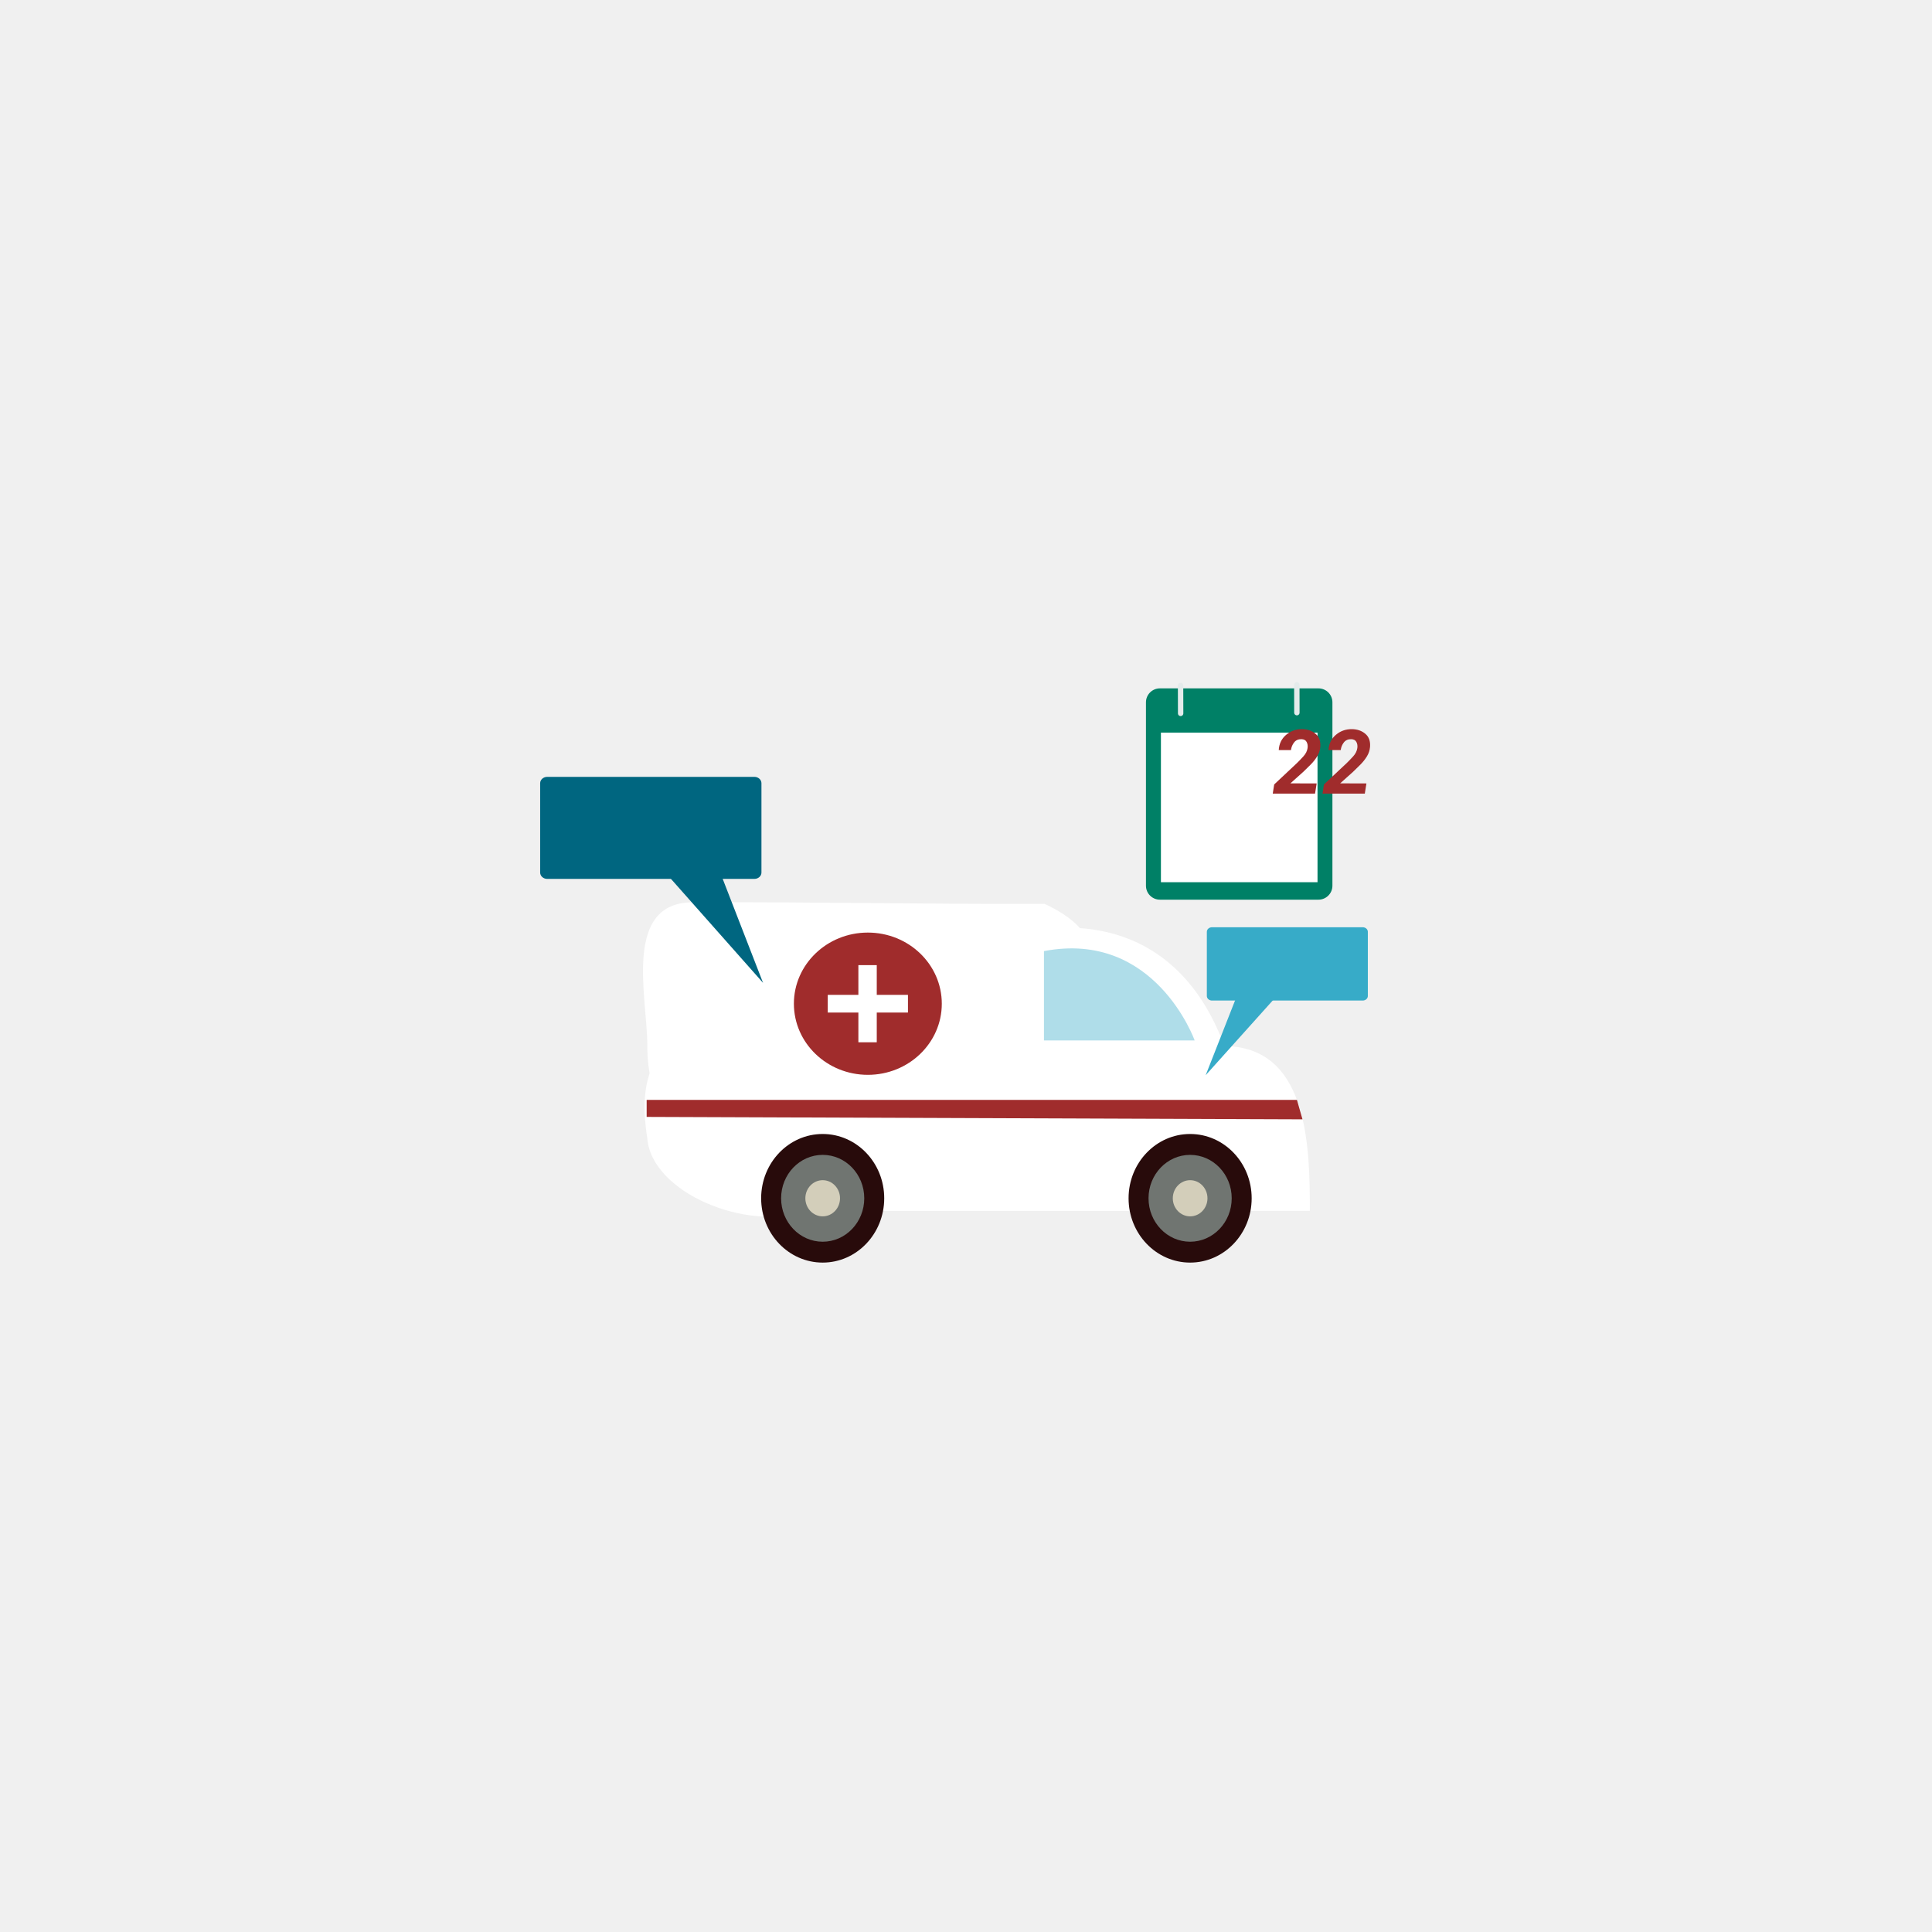
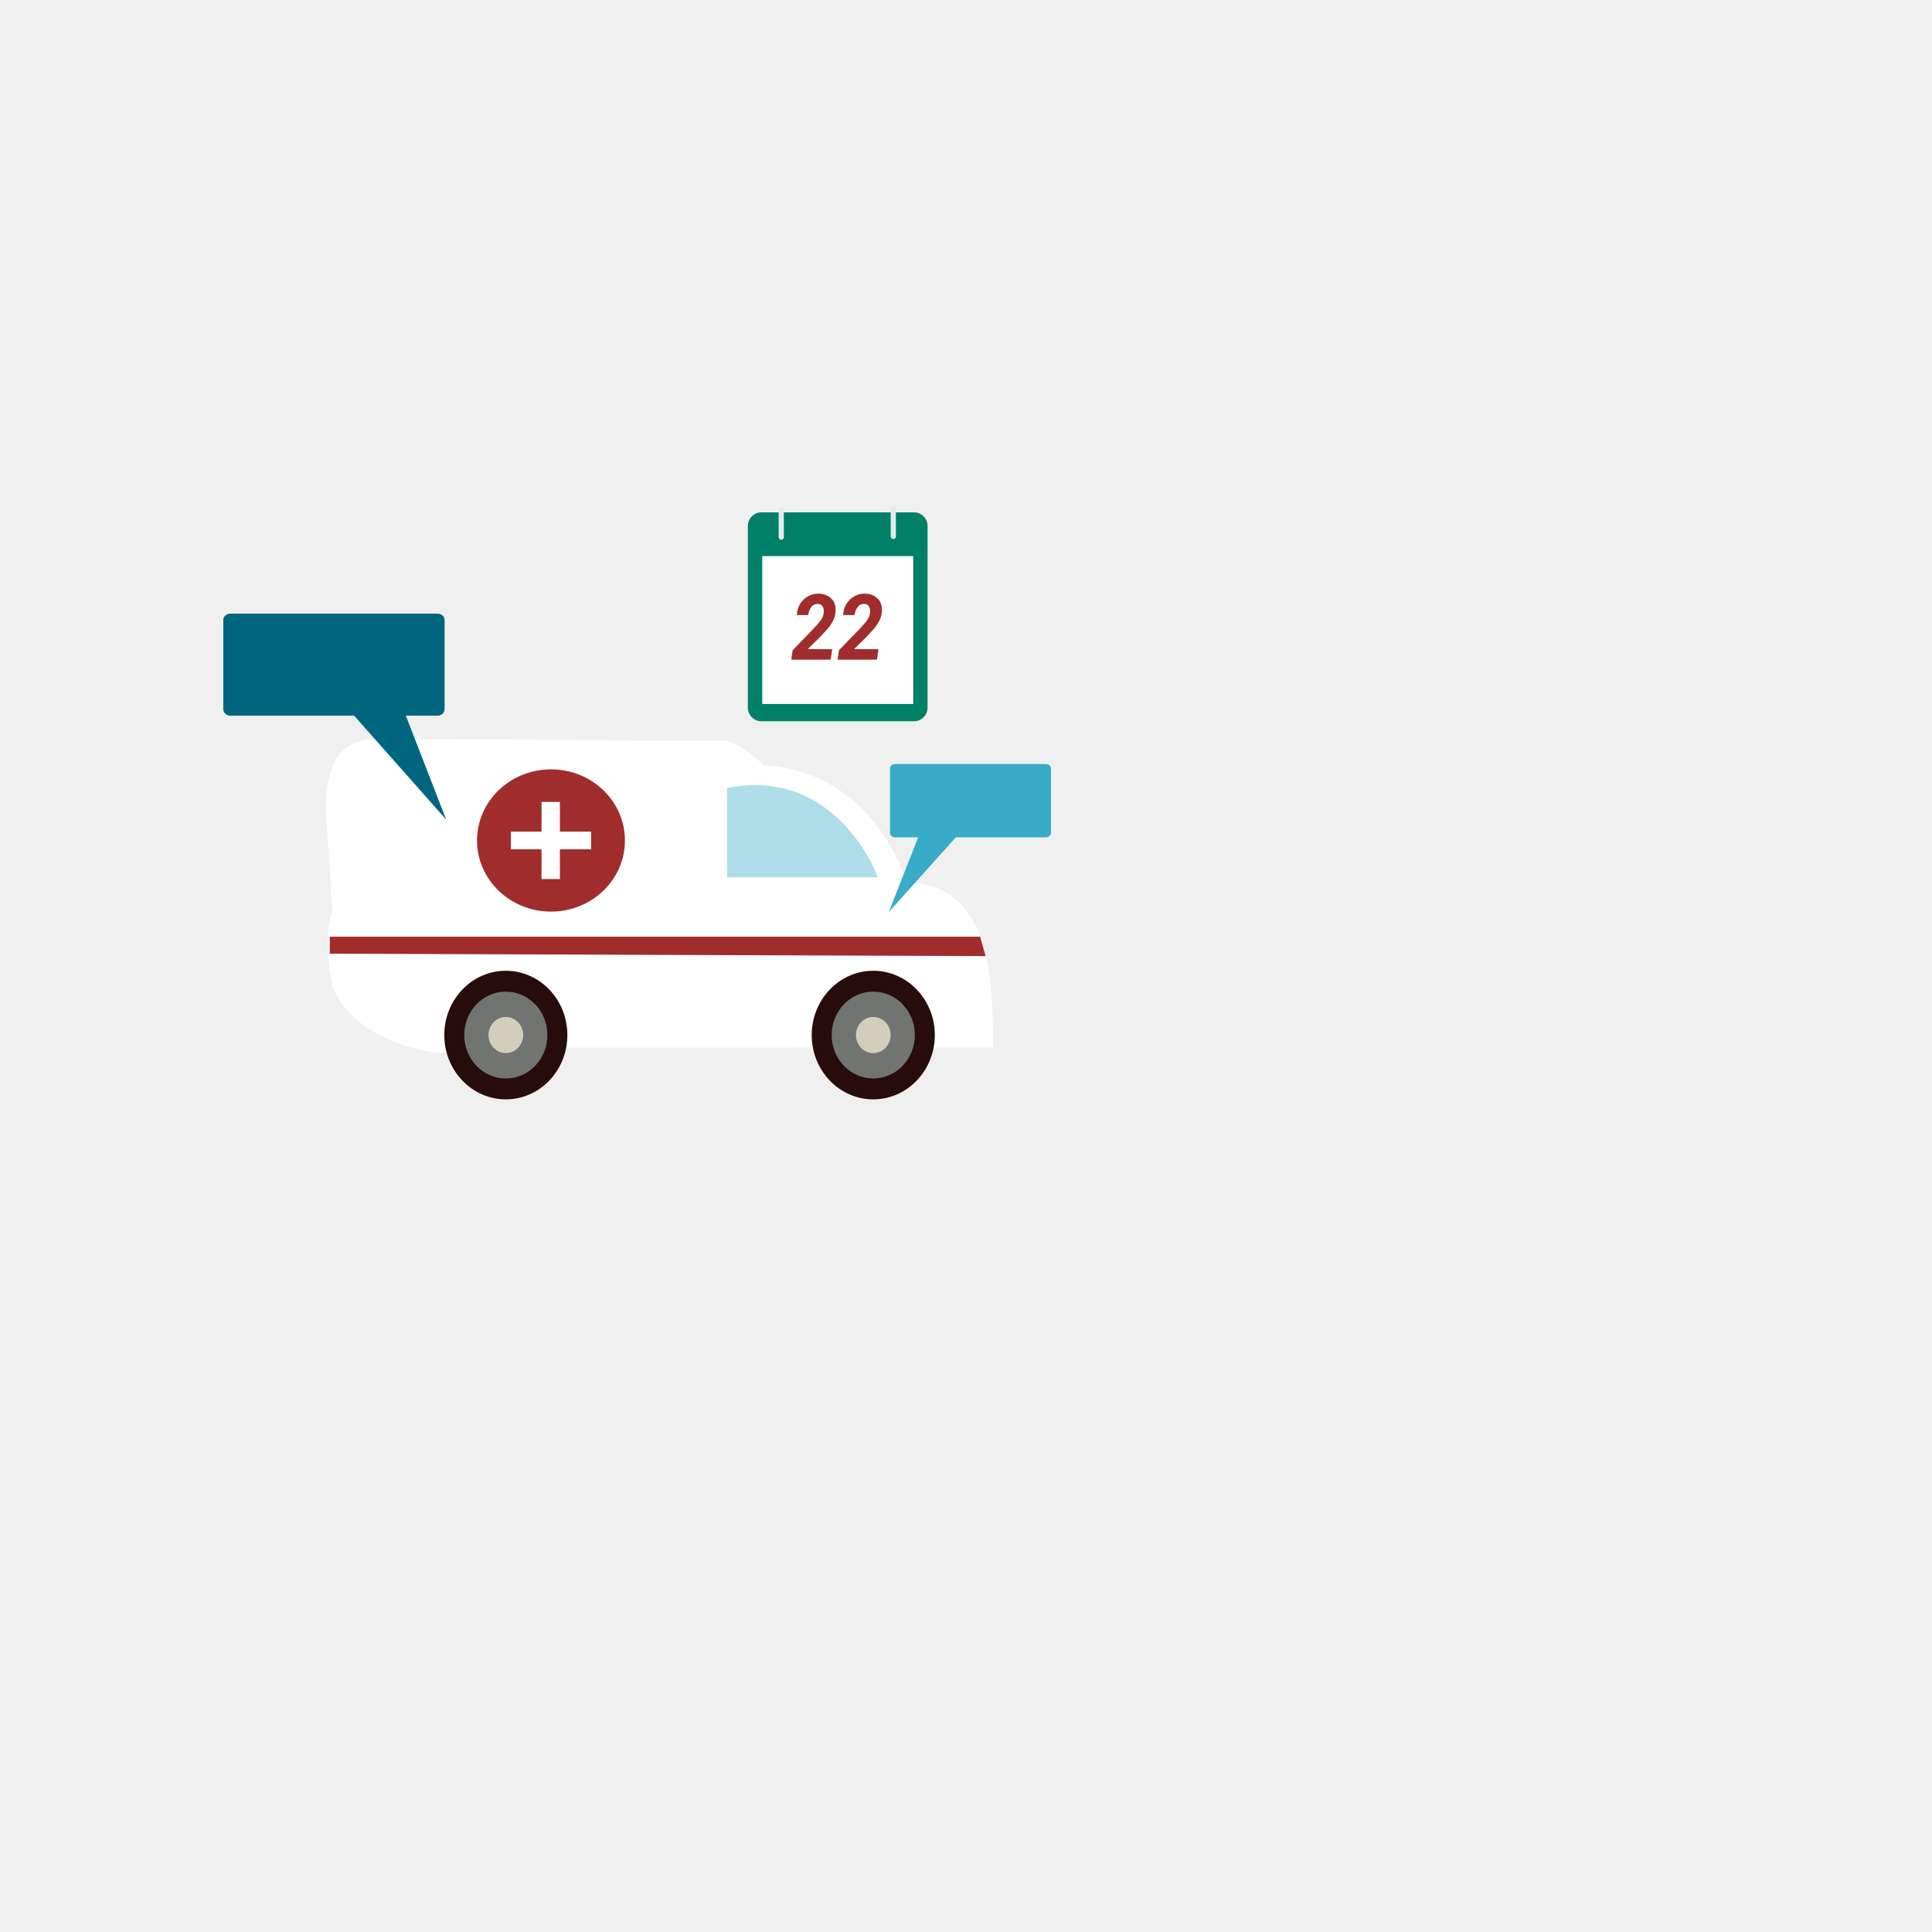
- <svg xmlns="http://www.w3.org/2000/svg" width="1000" height="1000">
-   <path d="M376.428 1503.233l-.08 1.524-1.098-1.103c.174-.1.365-.19.568-.263.205-.063.41-.12.61-.16" fill="#1e1e1e" fill-rule="evenodd" />
-   <path d="M358.795 533.168c-22.835 9.188-28.135 28.673-23.757 55.995 2.254 28.197 51.436 48.517 82.297 37.6 89.05 0 171.597-.033 260.646-.033 0-32.396-.793-82.122-40.74-85.13-113.05.37-165.39-8.873-278.44-8.432z" fill="#fff" />
-   <path d="M358.766 467.036c-36.684-.128-23.728 49.35-23.728 73.61 0 72.775 66.26 4.788 90.624 11.93h120.553c0-30.274 46.003-60.448-5.433-84.707-64.08.163-117.935-1.08-182.016-.84z" fill="#fff" />
-   <path d="M534.032 482.24s71.678-19.3 100.25 60.678h-98.595l-1.655-60.678z" fill="#fff" />
-   <path d="M457.67 620.23c0 18.383-14.266 33.285-31.85 33.285-17.586 0-31.852-14.902-31.852-33.286 0-18.38 14.266-33.277 31.85-33.277 17.586 0 31.852 14.894 31.852 33.27" fill="#280b0b" />
-   <path d="M447.34 620.23c0 12.416-9.632 22.484-21.52 22.484-11.887 0-21.518-10.068-21.518-22.485 0-12.41 9.63-22.47 21.52-22.47 11.886 0 21.517 10.06 21.517 22.47" fill="#707571" />
-   <path d="M434.79 620.23c0 5.162-4.018 9.352-8.97 9.352-4.957 0-8.968-4.19-8.968-9.353 0-5.17 4.01-9.368 8.97-9.368 4.95 0 8.97 4.198 8.97 9.362" fill="#d3ceba" />
-   <path d="M647.86 620.23c0 18.383-14.26 33.285-31.86 33.285-17.583 0-31.85-14.902-31.85-33.286 0-18.38 14.267-33.277 31.85-33.277 17.6 0 31.86 14.894 31.86 33.27" fill="#280b0b" />
-   <path d="M637.53 620.23c0 12.416-9.64 22.484-21.527 22.484-11.88 0-21.527-10.068-21.527-22.485 0-12.41 9.647-22.47 21.527-22.47 11.887 0 21.526 10.06 21.526 22.47" fill="#707571" />
-   <path d="M624.985 620.23c0 5.162-4.012 9.352-8.977 9.352-4.95 0-8.97-4.19-8.97-9.353 0-5.17 4.02-9.368 8.97-9.368 4.965 0 8.977 4.198 8.977 9.362" fill="#d3ceba" />
-   <path d="M540.35 492.297v46.242h78.008S597.97 481.28 540.35 492.29" fill="#afdde9" />
-   <path d="M674.182 579.367l-339.476-1.256v-8.8h336.6zm-263.265-59.85c0 20.33 17.136 36.816 38.28 36.816 21.142 0 38.277-16.484 38.277-36.815 0-20.335-17.135-36.82-38.278-36.82-21.143 0-38.28 16.485-38.28 36.82" fill="#a02c2c" />
-   <path d="M453.81 539.483h-9.516V499.55h9.515v39.933z" fill="#fff" />
-   <path d="M469.957 524.095h-41.52v-9.154h41.52v9.16z" fill="#fff" />
-   <g transform="matrix(1.4 0 0 1.4 -572.5 -225.4)">
-     <rect width="68.937" height="78.122" x="832.604" y="415.498" rx="5.162" fill="#008066" fill-rule="evenodd" />
-     <rect width="57.894" height="55.301" x="838.138" y="431.863" rx="0" fill="#fff" fill-rule="evenodd" />
-     <path d="M845.426 424.75l-.025-10.302m43 10.03l-.022-10.3" fill="#f4d7d7" stroke="#e4ebeb" stroke-width="1.99" stroke-linecap="round" stroke-linejoin="round" />
-     <text style="text-indent:0;text-align:center;line-height:125%;text-transform:none;block-progression:tb;-inkscape-font-specification:Roboto Light" x="897.842" y="454.411" font-size="94.417" font-weight="300" letter-spacing="0" word-spacing="0" text-anchor="middle" color="#000" overflow="visible" font-family="Roboto">
-       <tspan x="897.842" y="454.411" style="-inkscape-font-specification:Roboto Bold Italic" font-size="33.046" font-style="italic" font-weight="bold" fill="#a02c2c">22</tspan>
+ <svg xmlns="http://www.w3.org/2000/svg" height="1000" width="1000">
+   <path d="M376.428 1503.23l-.08 1.525-1.098-1.103c.174-.1.365-.19.568-.263.205-.07.41-.13.61-.17" fill="#1e1e1e" />
+   <path d="M194.79 448.68c-22.834 9.187-28.135 28.672-23.757 55.993 2.254 28.197 51.436 48.518 82.298 37.6 89.05 0 171.6-.033 260.65-.033 0-32.395-.8-82.12-40.74-85.13-113.05.37-165.39-8.872-278.44-8.43z" fill="#fff" />
+   <path d="M194.762 382.546c-36.685-.127-23.73 49.35-23.73 73.61 0 72.776 66.263 4.79 90.626 11.93H382.21c0-30.273 46.003-60.447-5.433-84.706-64.08.168-117.935-1.073-182.015-.834z" fill="#fff" />
+   <path d="M370.028 397.75s71.678-19.3 100.25 60.678h-98.595l-1.655-60.678z" fill="#fff" />
+   <path d="M293.665 535.74c0 18.384-14.266 33.286-31.85 33.286-17.585 0-31.85-14.902-31.85-33.287 0-18.38 14.265-33.27 31.85-33.27 17.584 0 31.85 14.89 31.85 33.27" fill="#280b0b" />
+   <path d="M283.335 535.74c0 12.416-9.632 22.485-21.52 22.485-11.886 0-21.518-10.07-21.518-22.486 0-12.41 9.632-22.47 21.52-22.47 11.886 0 21.518 10.06 21.518 22.47" fill="#707571" />
+   <path d="M270.786 535.74c0 5.162-4.02 9.352-8.97 9.352-4.957 0-8.97-4.19-8.97-9.353 0-5.17 4.013-9.37 8.97-9.37 4.95 0 8.97 4.2 8.97 9.36" fill="#d3ceba" />
+   <path d="M483.856 535.74c0 18.384-14.26 33.286-31.86 33.286-17.584 0-31.85-14.902-31.85-33.287 0-18.38 14.266-33.27 31.85-33.27 17.6 0 31.86 14.89 31.86 33.27" fill="#280b0b" />
+   <path d="M473.525 535.74c0 12.416-9.64 22.485-21.527 22.485-11.88 0-21.526-10.07-21.526-22.486 0-12.41 9.647-22.47 21.526-22.47 11.888 0 21.527 10.06 21.527 22.47" fill="#707571" />
+   <path d="M460.98 535.74c0 5.162-4.01 9.352-8.977 9.352-4.95 0-8.97-4.19-8.97-9.353 0-5.17 4.02-9.37 8.97-9.37 4.966 0 8.977 4.2 8.977 9.36" fill="#d3ceba" />
+   <path d="M376.347 407.807v46.243h78.007s-20.388-57.253-78.007-46.243" fill="#afdde9" />
+   <path d="M510.178 494.878L170.7 493.622v-8.806h336.603zM246.912 435.03c0 20.332 17.137 36.816 38.28 36.816s38.278-16.484 38.278-36.815c0-20.33-17.135-36.81-38.278-36.81-21.143 0-38.28 16.485-38.28 36.82" fill="#a02c2c" />
+   <path d="M289.805 454.996h-9.516v-39.933h9.51v39.933z" fill="#fff" />
+   <path d="M305.952 439.607h-41.52v-9.153h41.52v9.153z" fill="#fff" />
+   <g transform="matrix(1.3495 0 0 1.38407 -736.52 -309.886)">
+     <rect rx="5.162" y="415.498" x="832.604" height="78.122" width="68.937" fill="#008066" />
+     <rect rx="0" y="431.863" x="838.138" height="55.301" width="57.894" fill="#fff" />
+     <path d="M845.426 424.75l-.025-10.302m43 10.03l-.02-10.3" fill="#f4d7d7" stroke-linecap="round" stroke-linejoin="round" stroke-width="1.99" stroke="#e4ebeb" />
+     <text transform="scale(.96565 1.03558)" y="454.411" x="897.842" style="-inkscape-font-specification:'Roboto Light';block-progression:tb;line-height:125%;text-align:center;text-decoration-line:none;text-indent:0;text-transform:none" font-family="Roboto" font-size="94.417" font-weight="300" letter-spacing="0" text-anchor="middle" word-spacing="0">
+       <tspan y="454.411" x="897.842" style="-inkscape-font-specification:'Roboto Bold Italic'" fill="#a02c2c" font-size="33.046" font-style="italic" font-weight="bold">22</tspan>
    </text>
  </g>
-   <g fill="#006680" fill-rule="evenodd">
-     <path d="M283.233 402.1h107.242c2.01 0 3.65 1.478 3.65 3.28v46.252c0 1.807-1.64 3.284-3.65 3.284H283.233c-2.01 0-3.65-1.477-3.65-3.284v-46.25c0-1.804 1.64-3.28 3.65-3.28" />
-     <path d="M346.478 453.99l48.476 54.728-30.76-79.244-17.716 24.515z" />
+   <g fill="#006680">
+     <path d="M119.228 317.614H226.47c2.01 0 3.65 1.476 3.65 3.28v46.25c0 1.808-1.64 3.285-3.65 3.285H119.23c-2.01 0-3.65-1.48-3.65-3.29v-46.25c0-1.81 1.64-3.28 3.65-3.28" />
+     <path d="M182.474 369.502l48.475 54.73-30.76-79.245-17.72 24.515z" />
  </g>
-   <g fill="#37abc8" fill-rule="evenodd">
-     <path d="M705.337 479.943h-78.024c-1.46 0-2.655 1.06-2.655 2.36v33.226c0 1.29 1.194 2.35 2.655 2.35h78.024c1.462 0 2.655-1.06 2.655-2.35V482.3c0-1.3-1.193-2.36-2.655-2.36" />
-     <path d="M659.323 517.222l-35.268 39.308 22.38-56.925 12.888 17.617z" />
+   <g fill="#37abc8">
+     <path d="M541.333 395.455H463.31c-1.463 0-2.657 1.06-2.657 2.362v33.224c0 1.3 1.194 2.36 2.656 2.36h78.02c1.46 0 2.65-1.06 2.65-2.35v-33.23c0-1.3-1.195-2.362-2.656-2.362" />
+     <path d="M495.32 432.734l-35.27 39.31 22.38-56.926 12.89 17.616z" />
  </g>
</svg>
